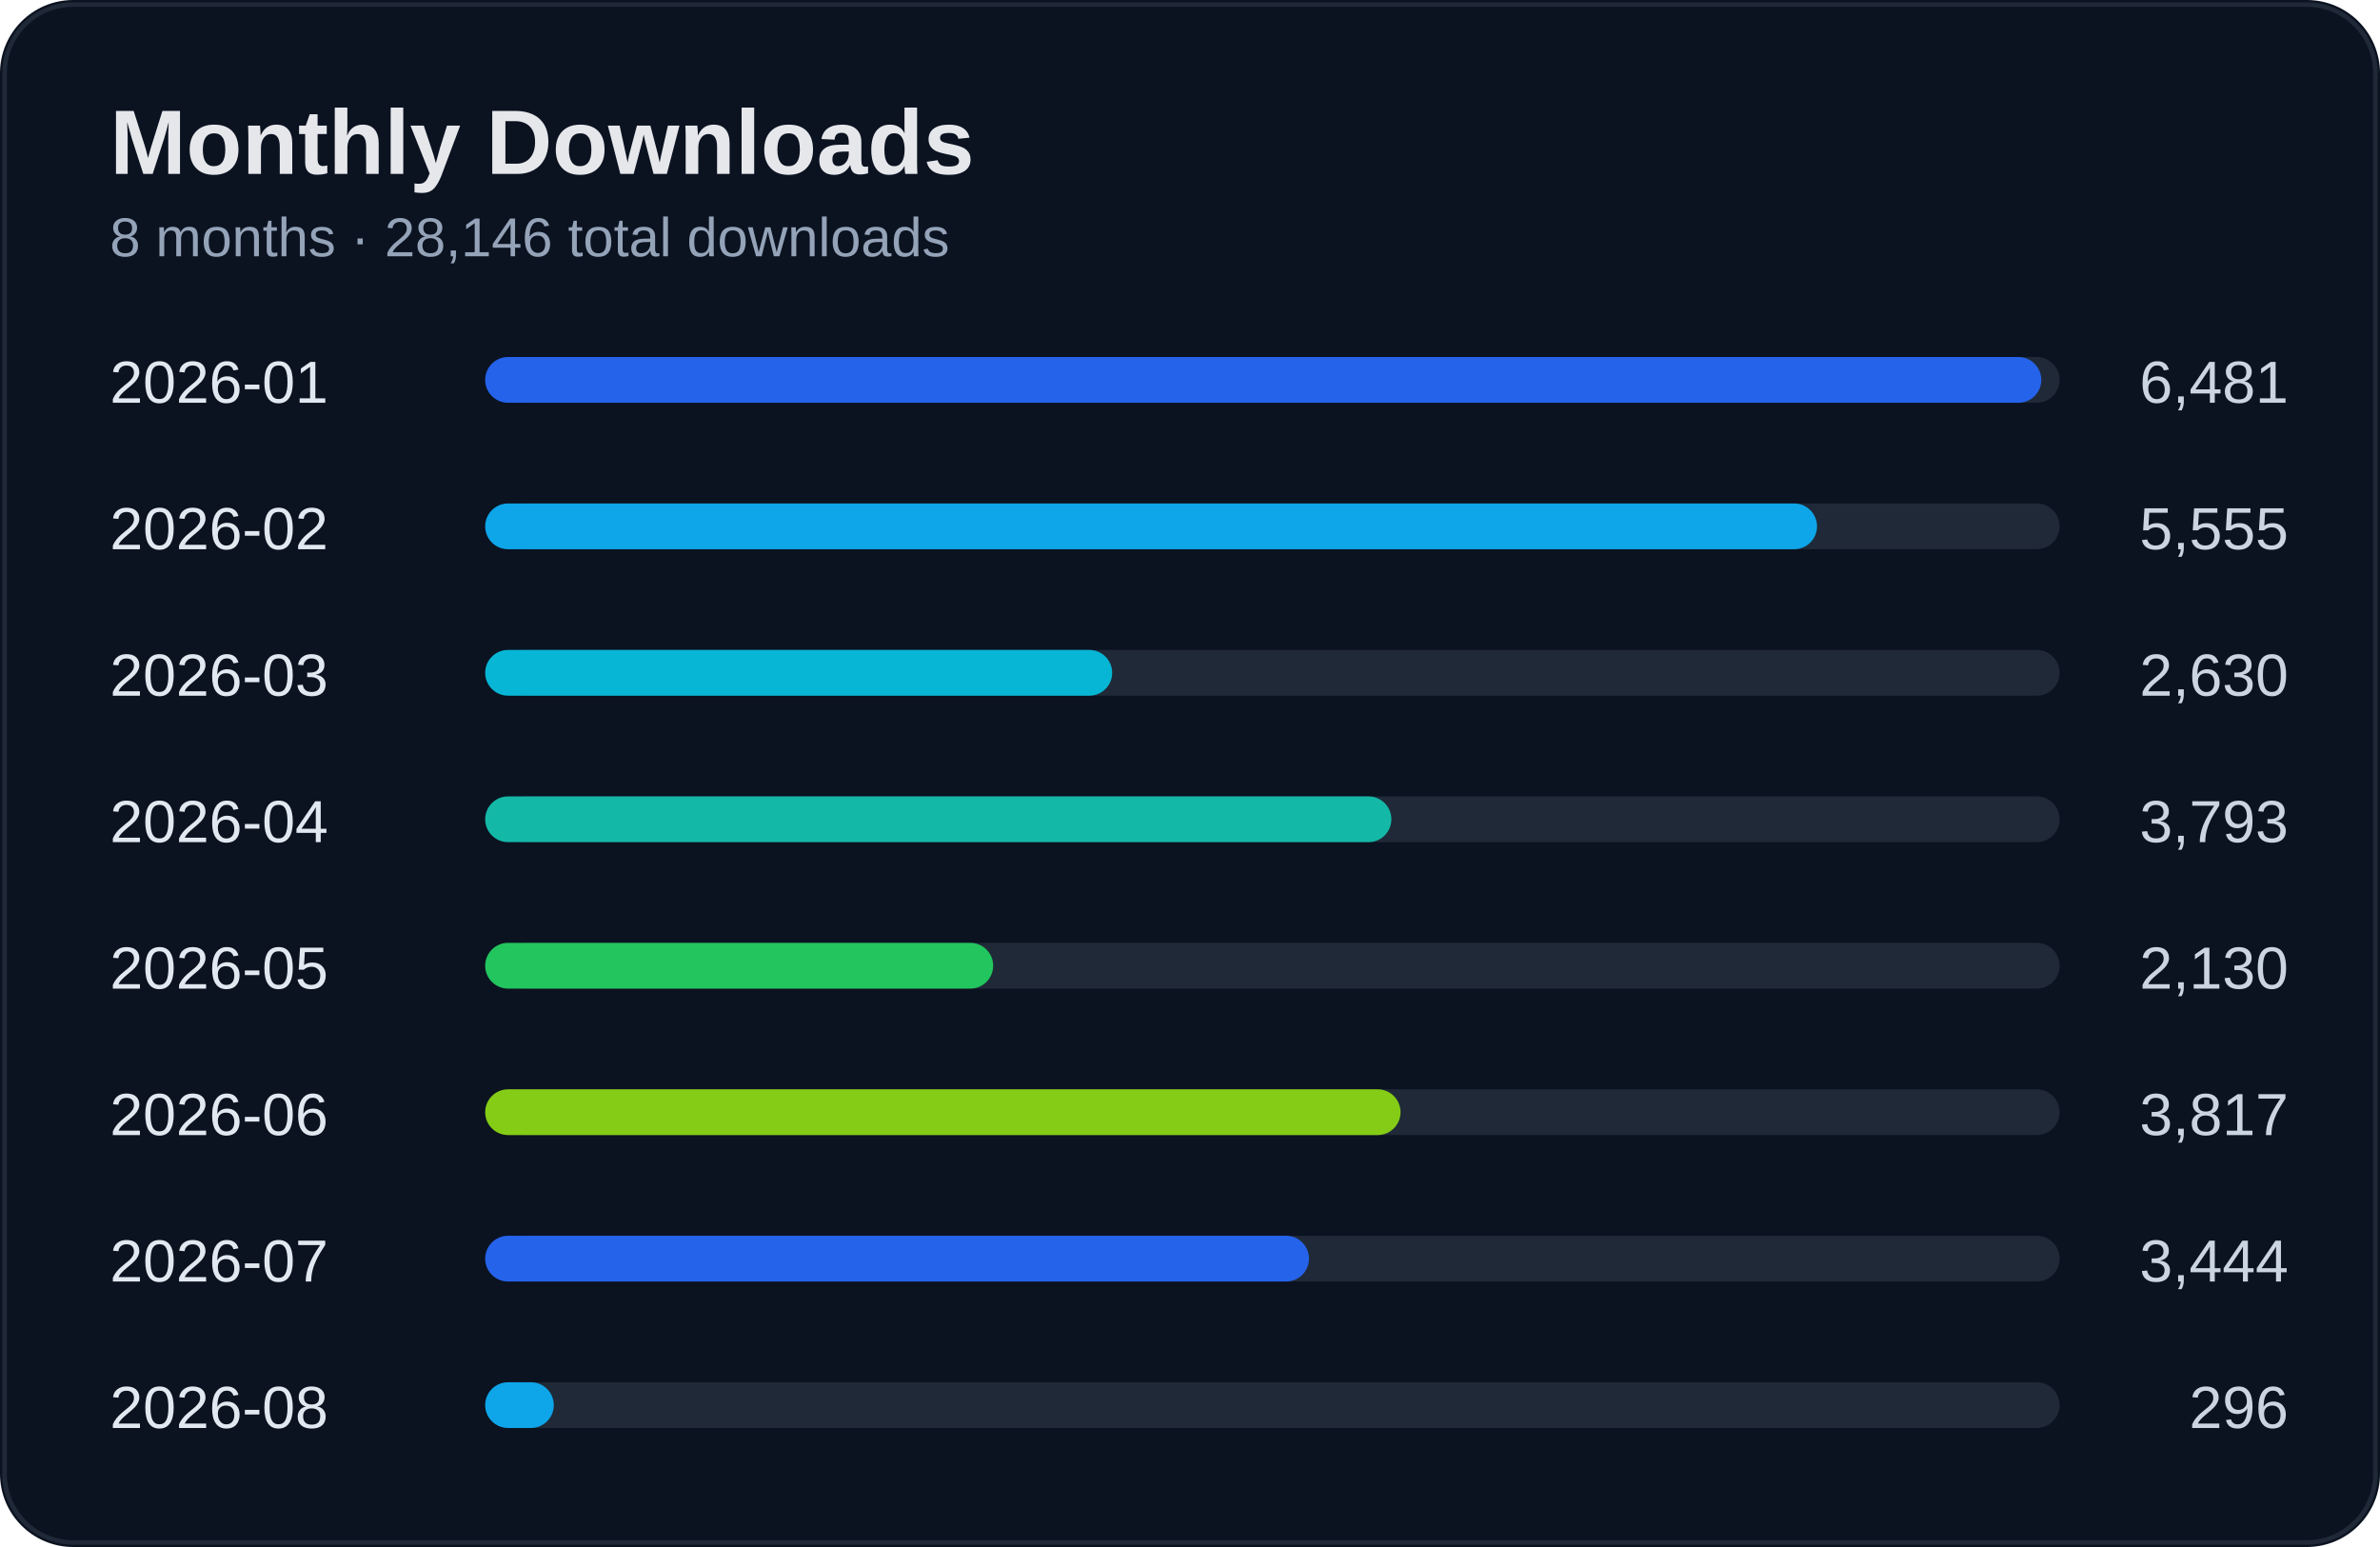
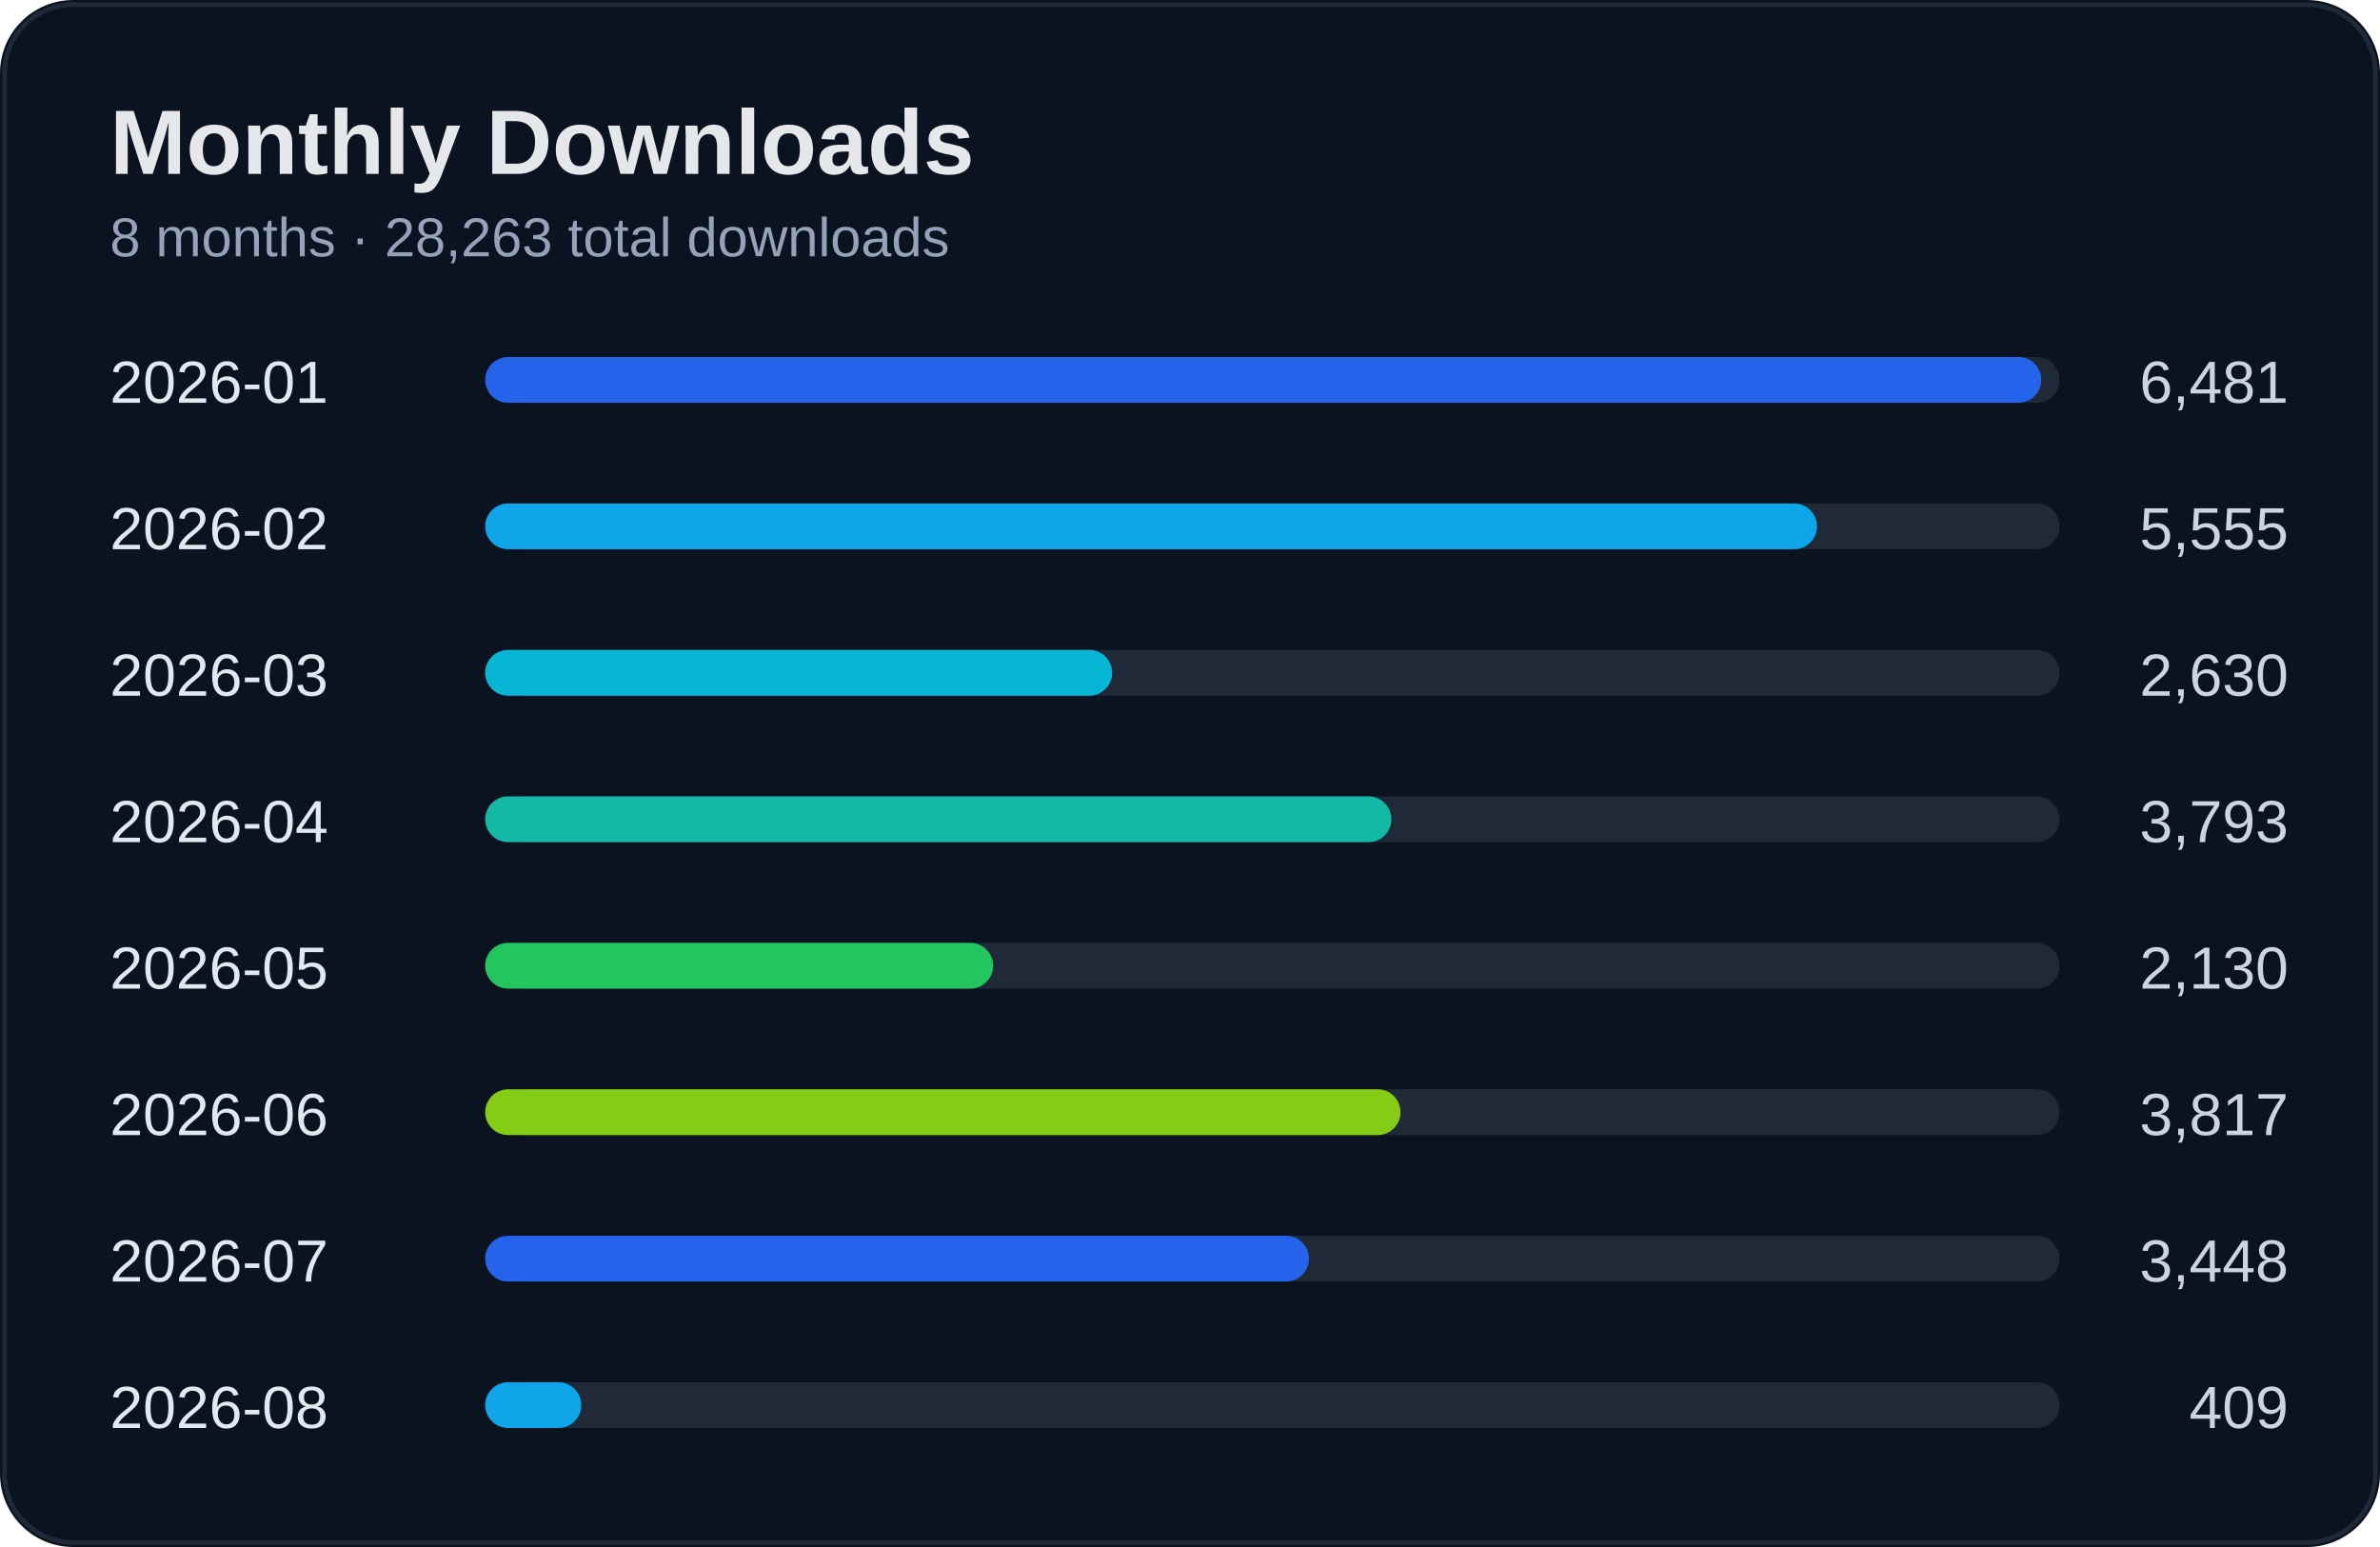
<svg xmlns="http://www.w3.org/2000/svg" width="520" height="338" viewBox="0 0 520 338">
  <rect width="100%" height="100%" rx="16" fill="#0b1220" />
  <rect x="1" y="1" width="518" height="336" rx="15" fill="none" stroke="#1f2937" />
  <text x="24" y="38" fill="#e5e7eb" font-size="20" font-weight="700" font-family="Segoe UI, Arial">Monthly Downloads</text>
-   <text x="24" y="56" fill="#94a3b8" font-size="12" font-family="Segoe UI, Arial">8 months · 28,146 total downloads</text>
+   <text x="24" y="56" fill="#94a3b8" font-size="12" font-family="Segoe UI, Arial">8 months · 28,263 total downloads</text>
  <text x="24" y="88" fill="#e2e8f0" font-size="13" font-family="Segoe UI, Arial">2026-01</text>
  <text x="500" y="88" fill="#cbd5e1" font-size="13" text-anchor="end" font-family="Segoe UI, Arial">6,481</text>
  <rect x="110" y="78" width="340" height="10" rx="5" fill="#1f2937" />
  <rect x="106" y="78" width="340" height="10" rx="5" fill="#2563eb" />
  <text x="24" y="120" fill="#e2e8f0" font-size="13" font-family="Segoe UI, Arial">2026-02</text>
  <text x="500" y="120" fill="#cbd5e1" font-size="13" text-anchor="end" font-family="Segoe UI, Arial">5,555</text>
  <rect x="110" y="110" width="340" height="10" rx="5" fill="#1f2937" />
  <rect x="106" y="110" width="291" height="10" rx="5" fill="#0ea5e9" />
  <text x="24" y="152" fill="#e2e8f0" font-size="13" font-family="Segoe UI, Arial">2026-03</text>
  <text x="500" y="152" fill="#cbd5e1" font-size="13" text-anchor="end" font-family="Segoe UI, Arial">2,630</text>
  <rect x="110" y="142" width="340" height="10" rx="5" fill="#1f2937" />
  <rect x="106" y="142" width="137" height="10" rx="5" fill="#06b6d4" />
  <text x="24" y="184" fill="#e2e8f0" font-size="13" font-family="Segoe UI, Arial">2026-04</text>
  <text x="500" y="184" fill="#cbd5e1" font-size="13" text-anchor="end" font-family="Segoe UI, Arial">3,793</text>
  <rect x="110" y="174" width="340" height="10" rx="5" fill="#1f2937" />
  <rect x="106" y="174" width="198" height="10" rx="5" fill="#14b8a6" />
  <text x="24" y="216" fill="#e2e8f0" font-size="13" font-family="Segoe UI, Arial">2026-05</text>
  <text x="500" y="216" fill="#cbd5e1" font-size="13" text-anchor="end" font-family="Segoe UI, Arial">2,130</text>
  <rect x="110" y="206" width="340" height="10" rx="5" fill="#1f2937" />
  <rect x="106" y="206" width="111" height="10" rx="5" fill="#22c55e" />
  <text x="24" y="248" fill="#e2e8f0" font-size="13" font-family="Segoe UI, Arial">2026-06</text>
  <text x="500" y="248" fill="#cbd5e1" font-size="13" text-anchor="end" font-family="Segoe UI, Arial">3,817</text>
  <rect x="110" y="238" width="340" height="10" rx="5" fill="#1f2937" />
  <rect x="106" y="238" width="200" height="10" rx="5" fill="#84cc16" />
  <text x="24" y="280" fill="#e2e8f0" font-size="13" font-family="Segoe UI, Arial">2026-07</text>
-   <text x="500" y="280" fill="#cbd5e1" font-size="13" text-anchor="end" font-family="Segoe UI, Arial">3,444</text>
+   <text x="500" y="280" fill="#cbd5e1" font-size="13" text-anchor="end" font-family="Segoe UI, Arial">3,448</text>
  <rect x="110" y="270" width="340" height="10" rx="5" fill="#1f2937" />
  <rect x="106" y="270" width="180" height="10" rx="5" fill="#2563eb" />
  <text x="24" y="312" fill="#e2e8f0" font-size="13" font-family="Segoe UI, Arial">2026-08</text>
-   <text x="500" y="312" fill="#cbd5e1" font-size="13" text-anchor="end" font-family="Segoe UI, Arial">296</text>
+   <text x="500" y="312" fill="#cbd5e1" font-size="13" text-anchor="end" font-family="Segoe UI, Arial">409</text>
  <rect x="110" y="302" width="340" height="10" rx="5" fill="#1f2937" />
-   <rect x="106" y="302" width="15" height="10" rx="5" fill="#0ea5e9" />
+   <rect x="106" y="302" width="21" height="10" rx="5" fill="#0ea5e9" />
</svg>
